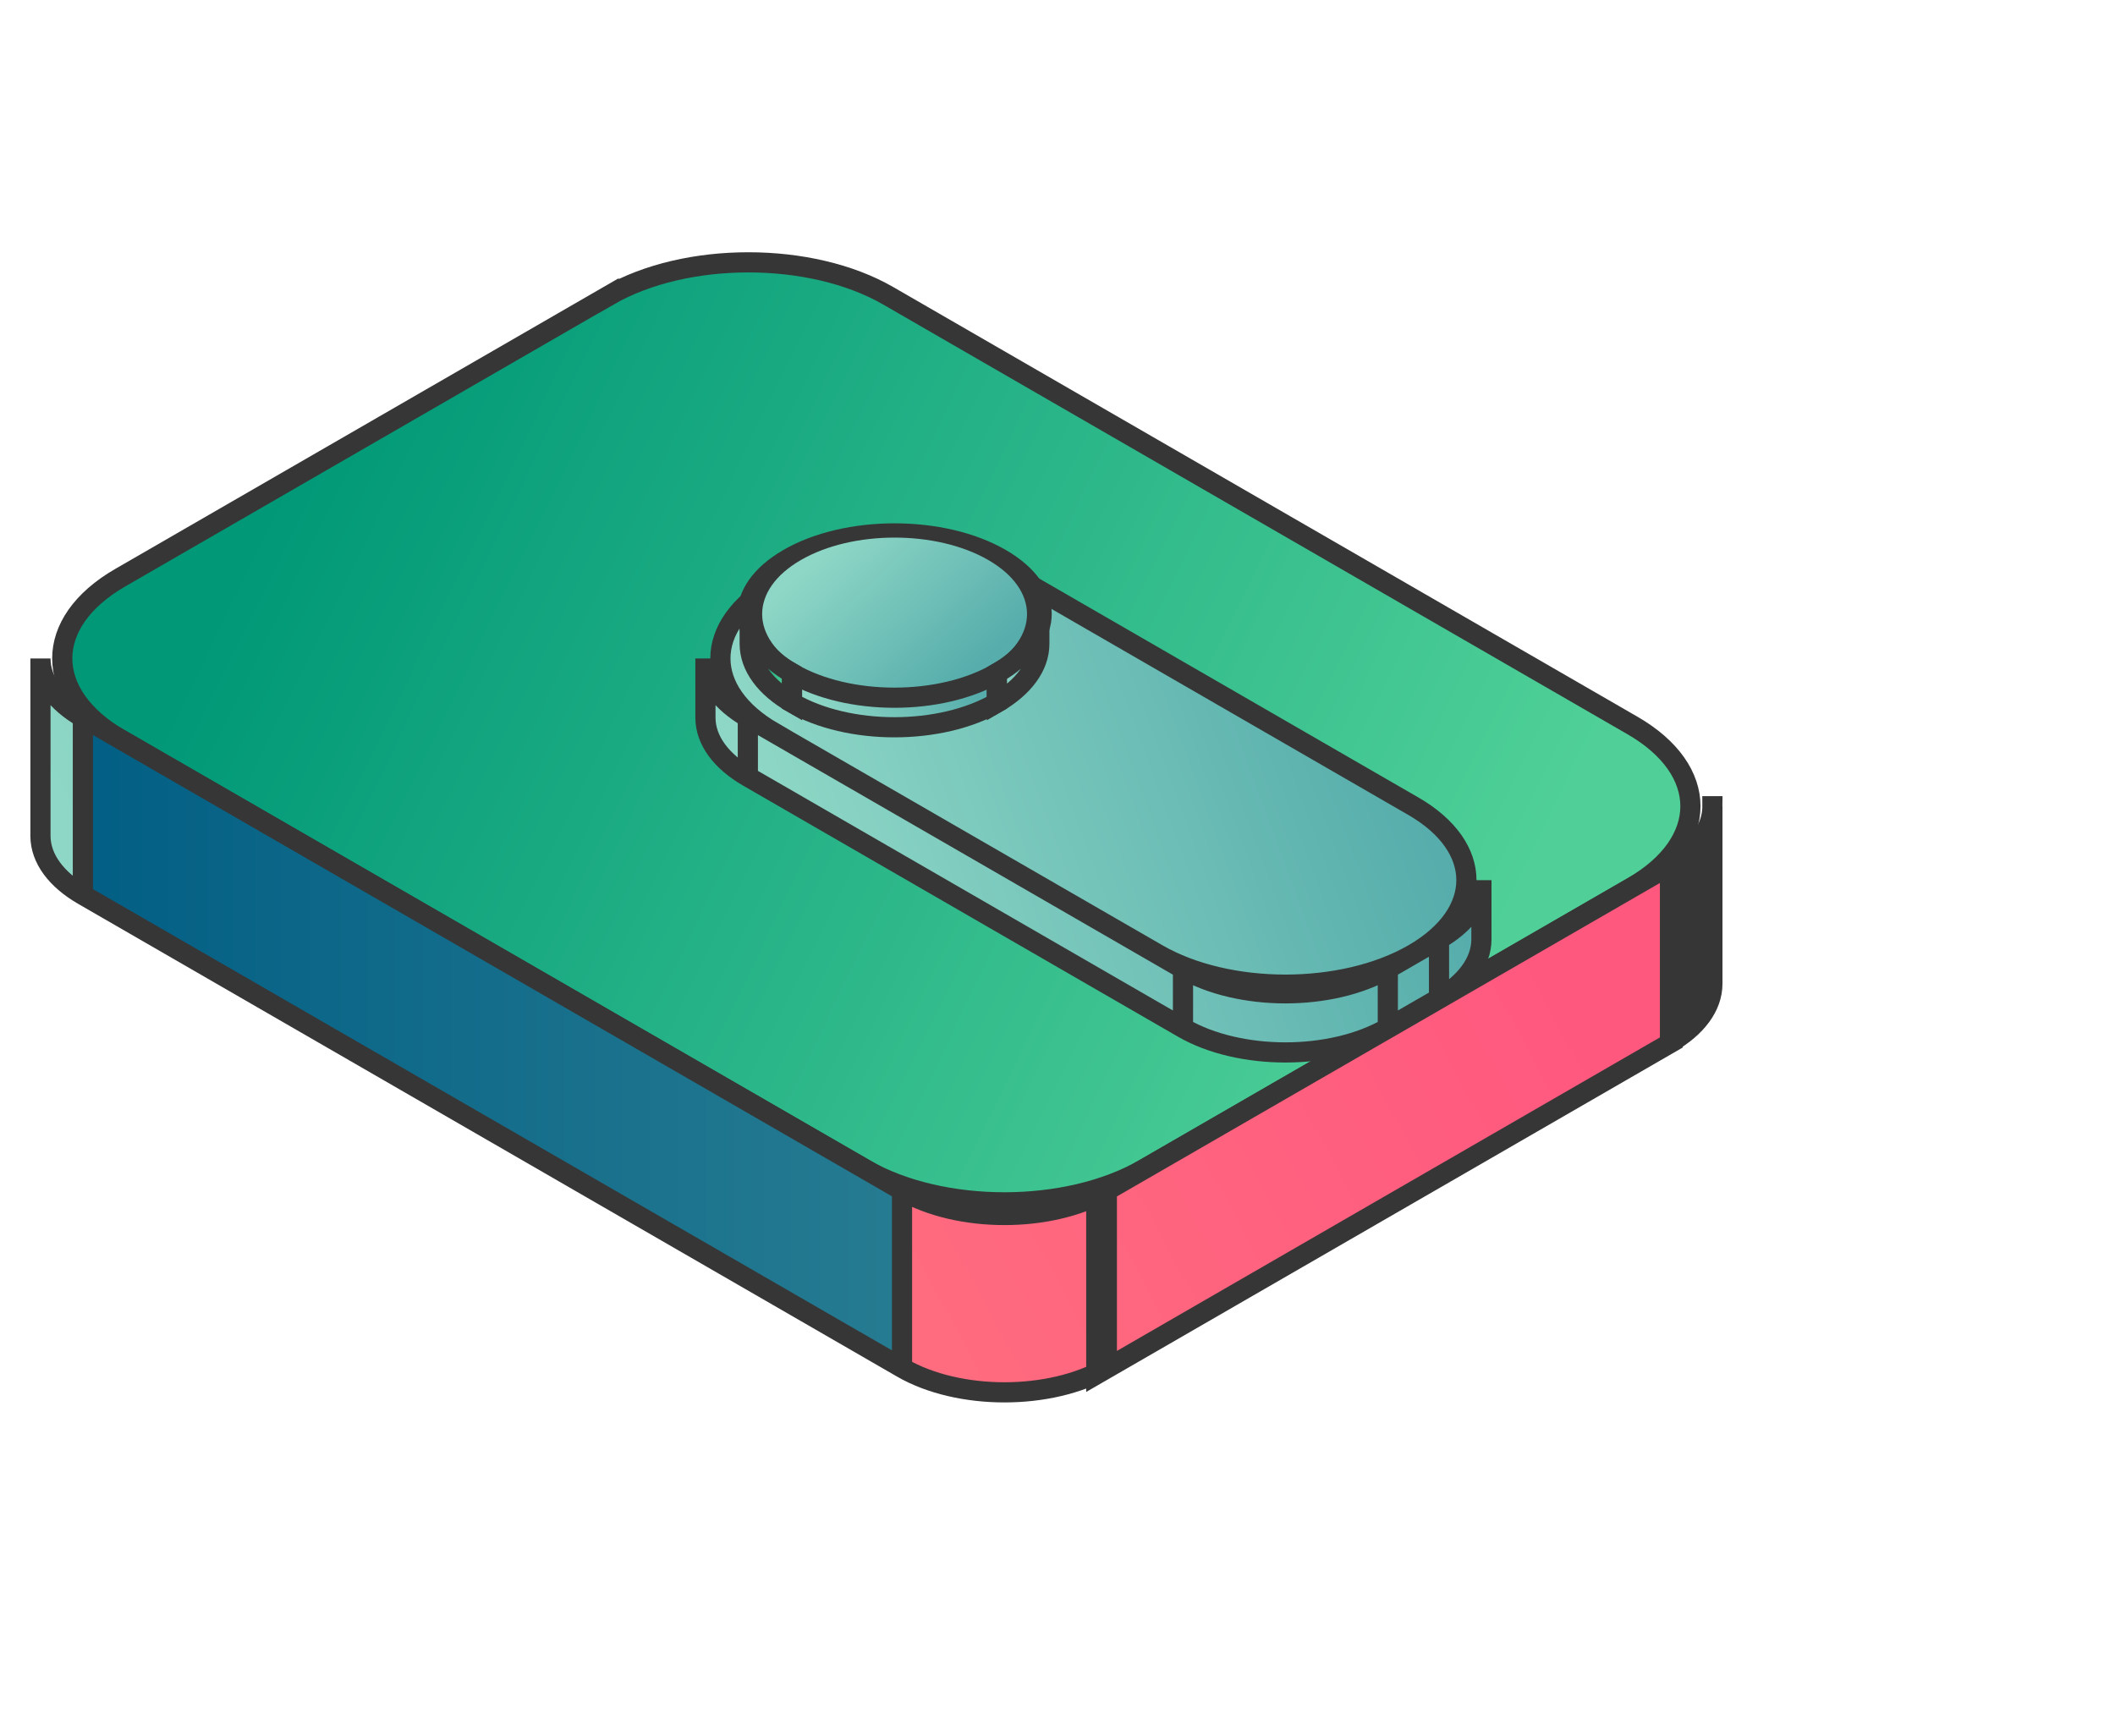
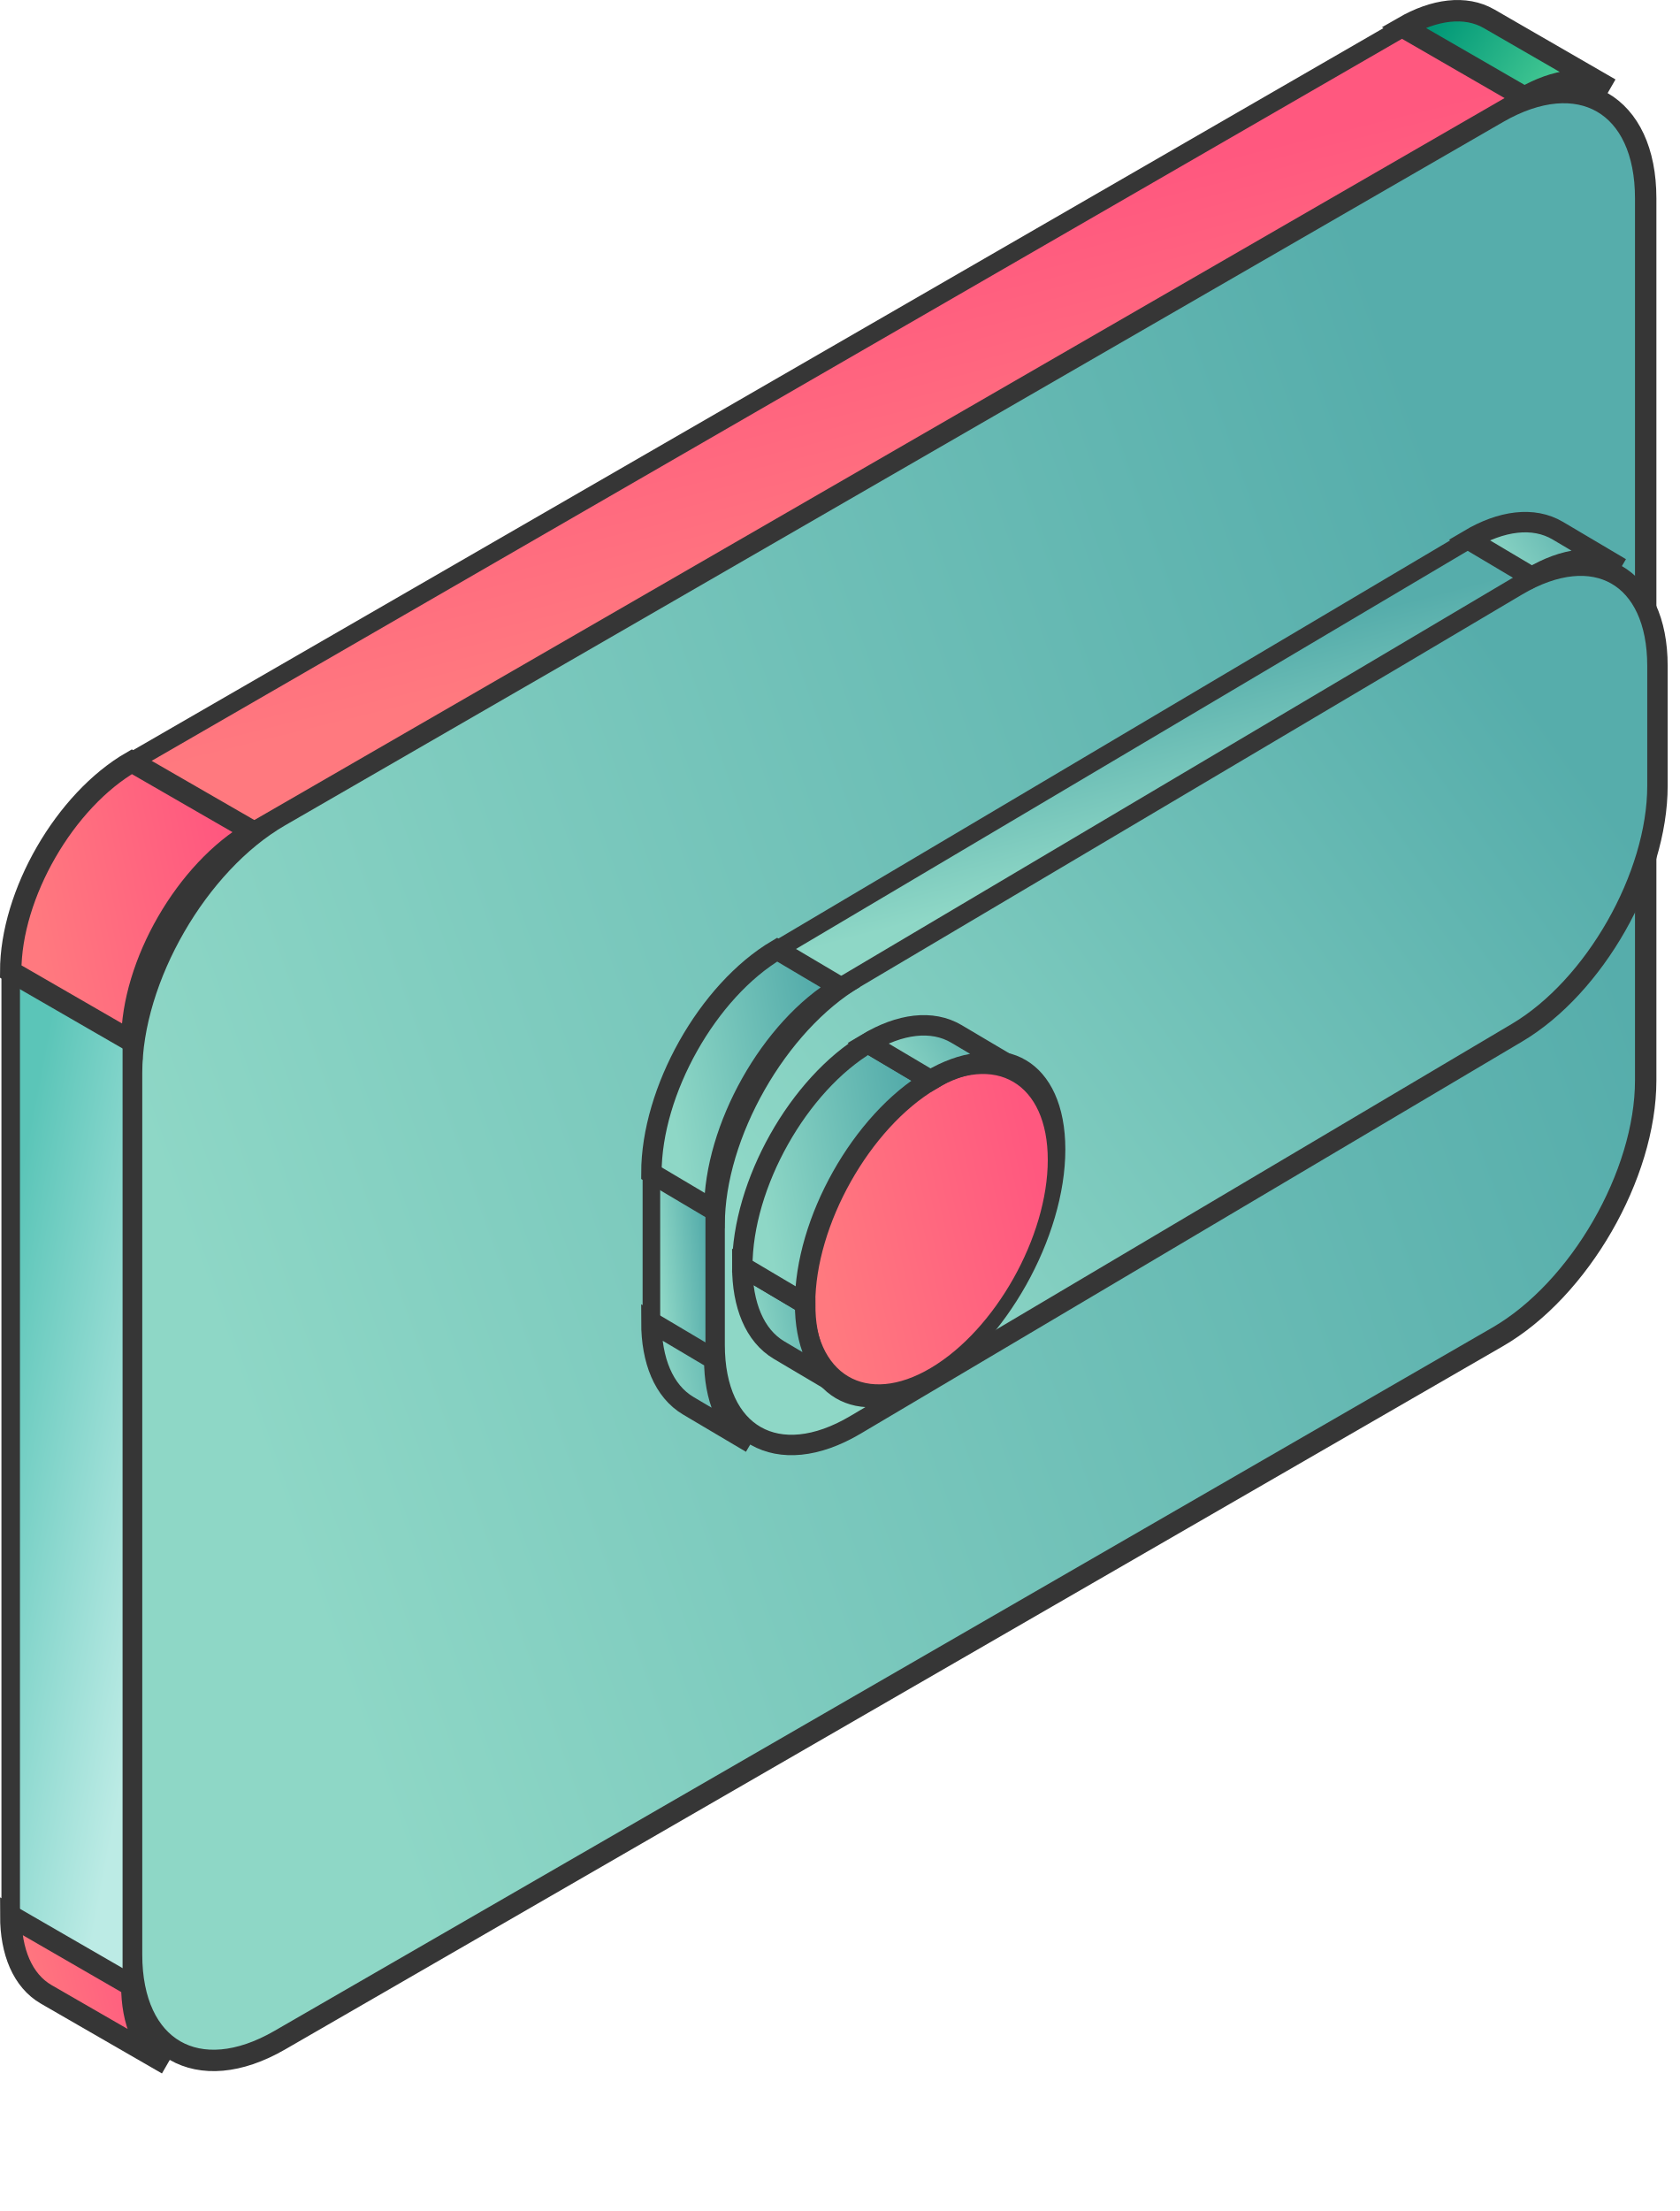
- <svg xmlns="http://www.w3.org/2000/svg" fill="none" viewBox="0 0 39 32">
-   <path fill="url(#a)" stroke="#363636" stroke-width=".372" d="M11.222 5.454c1.423-.822 3.732-.822 5.156 0l13.725 7.924c1.424.822 1.424 2.155 0 2.977l-9.005 5.2c-1.424.821-3.732.821-5.156 0L2.216 13.63c-1.424-.822-1.424-2.155 0-2.977l9.006-5.2Z" />
-   <path fill="url(#b)" d="m1.528 13.232 15.105 8.72v3.27l-15.105-8.72v-3.27Z" />
-   <path fill="url(#c)" d="M.746 12.141c0 .426.299.812.782 1.09v3.27c-.483-.278-.782-.664-.782-1.09v-3.27Z" />
-   <path fill="url(#d)" d="M16.633 21.953c1.043.602 2.734.602 3.777 0v3.27c-1.043.602-2.734.602-3.777 0v-3.27Z" />
-   <path fill="#363636" d="M31.576 14.867c0 .425-.298.81-.782 1.09v3.27c.484-.279.782-.664.782-1.09v-3.27Z" />
-   <path fill="url(#e)" d="m20.215 22.067 10.629-6.136v3.277l-10.629 6.137v-3.277Z" />
-   <path stroke="#363636" stroke-width=".372" d="m1.528 13.232 15.105 8.72m-15.105-8.72v3.27m0-3.27c-.483-.28-.782-.665-.782-1.09v3.27c0 .425.299.81.782 1.09m15.105 5.45v3.27m0-3.27c1.043.603 2.734.603 3.777 0v3.27c-1.043.603-2.734.603-3.777 0m0 0-15.105-8.72m30.049-1.635c0 .425-.3.81-.783 1.09v3.27c.484-.279.782-.664.782-1.09v-3.27Zm-11.362 7.2 10.629-6.136v3.277l-10.629 6.137v-3.277Z" />
-   <path fill="url(#f)" d="M14.262 10.779c1.303-.753 3.417-.753 4.72 0l7.08 4.088c1.304.752 1.304 1.973 0 2.725-1.303.753-3.416.753-4.72 0l-7.08-4.088c-1.304-.752-1.304-1.973 0-2.725Z" />
-   <path fill="url(#g)" d="m13.79 13.232 8.024 4.633v1.09l-8.024-4.633v-1.09Z" />
-   <path fill="url(#h)" d="m25.59 17.865.945-.545v1.09l-.944.545v-1.09Z" />
-   <path fill="url(#i)" d="M13.008 12.142c0 .425.299.81.782 1.09v1.09c-.483-.28-.782-.665-.782-1.09v-1.09Z" />
-   <path fill="url(#j)" d="M21.814 17.865c1.043.602 2.734.602 3.777 0v1.09c-1.043.602-2.734.602-3.777 0v-1.09Z" />
-   <path fill="url(#k)" d="M27.317 16.23c0 .425-.3.81-.782 1.09v1.09c.483-.28.782-.665.782-1.09v-1.09Z" />
-   <path stroke="#363636" stroke-width=".372" d="m13.79 13.232 8.024 4.633m-8.024-4.633v1.09m0-1.09c-.483-.28-.782-.665-.782-1.09v1.09c0 .425.299.81.782 1.09m8.024 3.543v1.09m0-1.09c1.043.602 2.734.602 3.777 0m-3.777 1.09-8.024-4.633m8.024 4.633c1.043.602 2.734.602 3.777 0m0-1.09.944-.545m-.944.545v1.09m.944-1.635v1.09m0-1.09c.483-.28.782-.665.782-1.09v1.09c0 .425-.3.81-.782 1.09m0 0-.944.545m-11.33-5.45 7.082 4.087c1.303.753 3.416.753 4.72 0 1.303-.752 1.303-1.973 0-2.725l-7.08-4.088c-1.304-.753-3.418-.753-4.721 0-1.304.752-1.304 1.973 0 2.725Z" />
-   <circle cx="2.18" cy="2.18" r="2.18" fill="url(#l)" stroke="#363636" stroke-width=".372" transform="matrix(.866 .5 -.866 .5 16.496 9.143)" />
-   <path fill="url(#m)" stroke="#363636" stroke-width=".372" d="M13.824 11.323c0 .426.3.812.782 1.09v.546c-.483-.28-.782-.665-.782-1.09v-.546Z" />
-   <path fill="url(#n)" stroke="#363636" stroke-width=".372" d="M14.605 12.414c1.043.602 2.734.602 3.777 0v.545c-1.043.602-2.734.602-3.777 0v-.545Z" />
-   <path fill="url(#o)" stroke="#363636" stroke-width=".372" d="M19.165 11.323c0 .426-.299.812-.782 1.09v.546c.483-.28.782-.665.782-1.09v-.546Z" />
+ <svg xmlns="http://www.w3.org/2000/svg" width="19" height="25" fill="none">
+   <path fill="url(#a)" stroke="#363636" stroke-width=".242" d="M1.488 12.128c0-1.068.75-2.366 1.675-2.9l13.775-7.953c.924-.534 1.674-.101 1.674.967v9.974c0 1.068-.75 2.366-1.674 2.9L3.163 23.069c-.925.534-1.675.1-1.675-.967z" />
+   <path fill="url(#b)" stroke="#363636" stroke-width=".242" d="M0 0h1.582v10.677H0z" transform="matrix(.86603 .5 0 1 .121 10.985)" />
+   <path fill="url(#c)" stroke="#363636" stroke-width=".242" d="M0 0h16.609v1.582H0z" transform="matrix(.86603 -.5 .86603 .5 1.488 8.613)" />
+   <path fill="url(#d)" stroke="#363636" stroke-width=".242" d="M1.491 22.454c0 .404.134.732.401.886l-1.37-.79c-.267-.155-.4-.483-.4-.887z" />
+   <path fill="url(#e)" stroke="#363636" stroke-width=".242" d="M1.491 11.776c0-.873.613-1.936 1.37-2.373l-1.37-.79c-.757.436-1.37 1.499-1.37 2.372z" />
+   <path fill="url(#f)" stroke="#363636" stroke-width=".242" d="M18.21 1.003c-.268-.154-.618-.106-.969.096l-1.37-.791c.35-.202.701-.25.969-.096z" />
+   <path fill="url(#g)" stroke="#363636" stroke-width=".231" d="M8.082 13.848c0-1.02.712-2.27 1.59-2.791l7.483-4.434c.879-.521 1.59-.115 1.59.906v1.357c0 1.022-.711 2.272-1.59 2.792l-7.482 4.434c-.879.52-1.591.115-1.591-.906z" />
+   <path fill="url(#h)" stroke="#363636" stroke-width=".231" d="M0 0h.826v1.685H0z" transform="matrix(.8603 .5098 0 1 7.367 13.266)" />
+   <path fill="url(#i)" stroke="#363636" stroke-width=".231" d="M0 0h9.09v.826H0z" transform="matrix(.8603 -.5098 .8603 .5098 8.79 10.738)" />
+   <path fill="url(#j)" stroke="#363636" stroke-width=".231" d="M8.078 15.372c0 .43.139.78.417.944l-.711-.421c-.278-.165-.417-.513-.417-.945z" />
+   <path fill="url(#k)" stroke="#363636" stroke-width=".231" d="M8.078 13.687c0-.931.637-2.063 1.422-2.528l-.711-.421c-.785.465-1.422 1.597-1.422 2.527z" />
+   <path fill="url(#l)" stroke="#363636" stroke-width=".231" d="M18.33 6.422c-.278-.164-.642-.113-1.006.103l-.71-.422c.363-.215.727-.267 1.005-.102z" />
+   <ellipse cx="1.653" cy="1.685" fill="url(#m)" stroke="#363636" stroke-width=".231" rx="1.653" ry="1.685" transform="matrix(.8603 -.5098 0 1 9.105 13.056)" />
+   <path fill="url(#n)" stroke="#363636" stroke-width=".231" d="M9.105 14.742c0 .432.14.78.417.945l-.711-.421c-.278-.165-.416-.514-.416-.945z" />
+   <path fill="url(#o)" stroke="#363636" stroke-width=".231" d="M9.105 14.742c0-.93.637-2.062 1.422-2.528l-.71-.42c-.786.465-1.422 1.596-1.422 2.527z" />
+   <path fill="url(#p)" stroke="#363636" stroke-width=".231" d="M11.529 12.112c-.278-.165-.642-.114-1.006.102l-.71-.421c.363-.216.727-.267 1.005-.102z" />
  <defs>
-     <linearGradient id="a" x1="3.292" x2="24.836" y1="12.676" y2="23.166" gradientUnits="userSpaceOnUse">
+     <linearGradient id="a" x1="3.197" x2="18.578" y1="17.244" y2="11.798" gradientUnits="userSpaceOnUse">
+       <stop stop-color="#8ed7c6" />
+       <stop offset="1" stop-color="#56adab" />
+     </linearGradient>
+     <linearGradient id="b" x1=".563" x2="3.044" y1=".001" y2=".494" gradientUnits="userSpaceOnUse">
+       <stop stop-color="#5bc5b8" />
+       <stop offset="1" stop-color="#bcebe5" />
+     </linearGradient>
+     <linearGradient id="c" x1="1.657" x2="3.587" y1=".918" y2="-3.895" gradientUnits="userSpaceOnUse">
+       <stop stop-color="#ff797f" />
+       <stop offset="1" stop-color="#ff587f" />
+     </linearGradient>
+     <linearGradient id="d" x1=".298" x2="1.696" y1="22.637" y2="22.286" gradientUnits="userSpaceOnUse">
+       <stop stop-color="#ff797f" />
+       <stop offset="1" stop-color="#ff587f" />
+     </linearGradient>
+     <linearGradient id="e" x1=".394" x2="2.601" y1="10.449" y2="9.995" gradientUnits="userSpaceOnUse">
+       <stop stop-color="#ff797f" />
+       <stop offset="1" stop-color="#ff587f" />
+     </linearGradient>
+     <linearGradient id="f" x1="16.038" x2="17.468" y1=".563" y2="1.524" gradientUnits="userSpaceOnUse">
      <stop stop-color="#009877" />
-       <stop offset="1" stop-color="#50D098" />
+       <stop offset="1" stop-color="#50d098" />
    </linearGradient>
-     <linearGradient id="b" x1=".741" x2="31.572" y1="18.815" y2="18.815" gradientUnits="userSpaceOnUse">
-       <stop stop-color="#005D84" />
-       <stop offset="1" stop-color="#4A989D" />
+     <linearGradient id="g" x1="9.146" x2="17.586" y1="14.304" y2="8.285" gradientUnits="userSpaceOnUse">
+       <stop stop-color="#8ed7c6" />
+       <stop offset="1" stop-color="#56adab" />
    </linearGradient>
-     <linearGradient id="c" x1="3.823" x2="23.833" y1="19.999" y2="9.166" gradientUnits="userSpaceOnUse">
-       <stop stop-color="#8ED7C6" />
-       <stop offset="1" stop-color="#56ADAB" />
+     <linearGradient id="h" x1=".082" x2=".767" y1=".978" y2=".899" gradientUnits="userSpaceOnUse">
+       <stop stop-color="#8ed7c6" />
+       <stop offset="1" stop-color="#56adab" />
    </linearGradient>
-     <linearGradient id="d" x1="3.823" x2="23.833" y1="19.999" y2="9.166" gradientUnits="userSpaceOnUse">
-       <stop stop-color="#FF797F" />
-       <stop offset="1" stop-color="#FF587F" />
+     <linearGradient id="i" x1=".907" x2="1.881" y1=".48" y2="-2.066" gradientUnits="userSpaceOnUse">
+       <stop stop-color="#8ed7c6" />
+       <stop offset="1" stop-color="#56adab" />
    </linearGradient>
-     <linearGradient id="e" x1="3.823" x2="23.833" y1="19.999" y2="9.166" gradientUnits="userSpaceOnUse">
-       <stop stop-color="#FF797F" />
-       <stop offset="1" stop-color="#FF587F" />
+     <linearGradient id="j" x1="7.48" x2="8.391" y1="15.743" y2="15.565" gradientUnits="userSpaceOnUse">
+       <stop stop-color="#8ed7c6" />
+       <stop offset="1" stop-color="#56adab" />
    </linearGradient>
-     <linearGradient id="f" x1="14.436" x2="25" y1="15.551" y2="11.643" gradientUnits="userSpaceOnUse">
-       <stop stop-color="#8ED7C6" />
-       <stop offset="1" stop-color="#56ADAB" />
+     <linearGradient id="k" x1="7.58" x2="9.319" y1="12.45" y2="12.151" gradientUnits="userSpaceOnUse">
+       <stop stop-color="#8ed7c6" />
+       <stop offset="1" stop-color="#56adab" />
    </linearGradient>
-     <linearGradient id="g" x1="14.436" x2="25" y1="15.551" y2="11.643" gradientUnits="userSpaceOnUse">
-       <stop stop-color="#8ED7C6" />
-       <stop offset="1" stop-color="#56ADAB" />
+     <linearGradient id="l" x1="16.785" x2="17.791" y1="6.264" y2="5.603" gradientUnits="userSpaceOnUse">
+       <stop stop-color="#8ed7c6" />
+       <stop offset="1" stop-color="#56adab" />
    </linearGradient>
-     <linearGradient id="h" x1="14.436" x2="25" y1="15.551" y2="11.643" gradientUnits="userSpaceOnUse">
-       <stop stop-color="#8ED7C6" />
-       <stop offset="1" stop-color="#56ADAB" />
+     <linearGradient id="m" x1=".33" x2="2.961" y1="1.957" y2="1.344" gradientUnits="userSpaceOnUse">
+       <stop stop-color="#ff797f" />
+       <stop offset="1" stop-color="#ff587f" />
    </linearGradient>
-     <linearGradient id="i" x1="14.436" x2="25" y1="15.551" y2="11.643" gradientUnits="userSpaceOnUse">
-       <stop stop-color="#8ED7C6" />
-       <stop offset="1" stop-color="#56ADAB" />
+     <linearGradient id="n" x1="8.507" x2="9.418" y1="15.114" y2="14.935" gradientUnits="userSpaceOnUse">
+       <stop stop-color="#8ed7c6" />
+       <stop offset="1" stop-color="#56adab" />
    </linearGradient>
-     <linearGradient id="j" x1="14.436" x2="25" y1="15.551" y2="11.643" gradientUnits="userSpaceOnUse">
-       <stop stop-color="#8ED7C6" />
-       <stop offset="1" stop-color="#56ADAB" />
+     <linearGradient id="o" x1="8.607" x2="10.346" y1="13.505" y2="13.207" gradientUnits="userSpaceOnUse">
+       <stop stop-color="#8ed7c6" />
+       <stop offset="1" stop-color="#56adab" />
    </linearGradient>
-     <linearGradient id="k" x1="14.436" x2="25" y1="15.551" y2="11.643" gradientUnits="userSpaceOnUse">
-       <stop stop-color="#8ED7C6" />
-       <stop offset="1" stop-color="#56ADAB" />
-     </linearGradient>
-     <linearGradient id="l" x1=".435" x2="3.899" y1="2.532" y2="1.709" gradientUnits="userSpaceOnUse">
-       <stop stop-color="#8ED7C6" />
-       <stop offset="1" stop-color="#56ADAB" />
-     </linearGradient>
-     <linearGradient id="m" x1="13.88" x2="14.562" y1="12.063" y2="12.155" gradientUnits="userSpaceOnUse">
-       <stop stop-color="#009877" />
-       <stop offset="1" stop-color="#50D098" />
-     </linearGradient>
-     <linearGradient id="n" x1="14.982" x2="16.733" y1="12.992" y2="11.416" gradientUnits="userSpaceOnUse">
-       <stop stop-color="#8ED7C6" />
-       <stop offset="1" stop-color="#56ADAB" />
-     </linearGradient>
-     <linearGradient id="o" x1="18.461" x2="19.109" y1="12.273" y2="12.199" gradientUnits="userSpaceOnUse">
-       <stop stop-color="#8ED7C6" />
-       <stop offset="1" stop-color="#56ADAB" />
+     <linearGradient id="p" x1="9.984" x2="10.99" y1="11.954" y2="11.293" gradientUnits="userSpaceOnUse">
+       <stop stop-color="#8ed7c6" />
+       <stop offset="1" stop-color="#56adab" />
    </linearGradient>
  </defs>
</svg>
